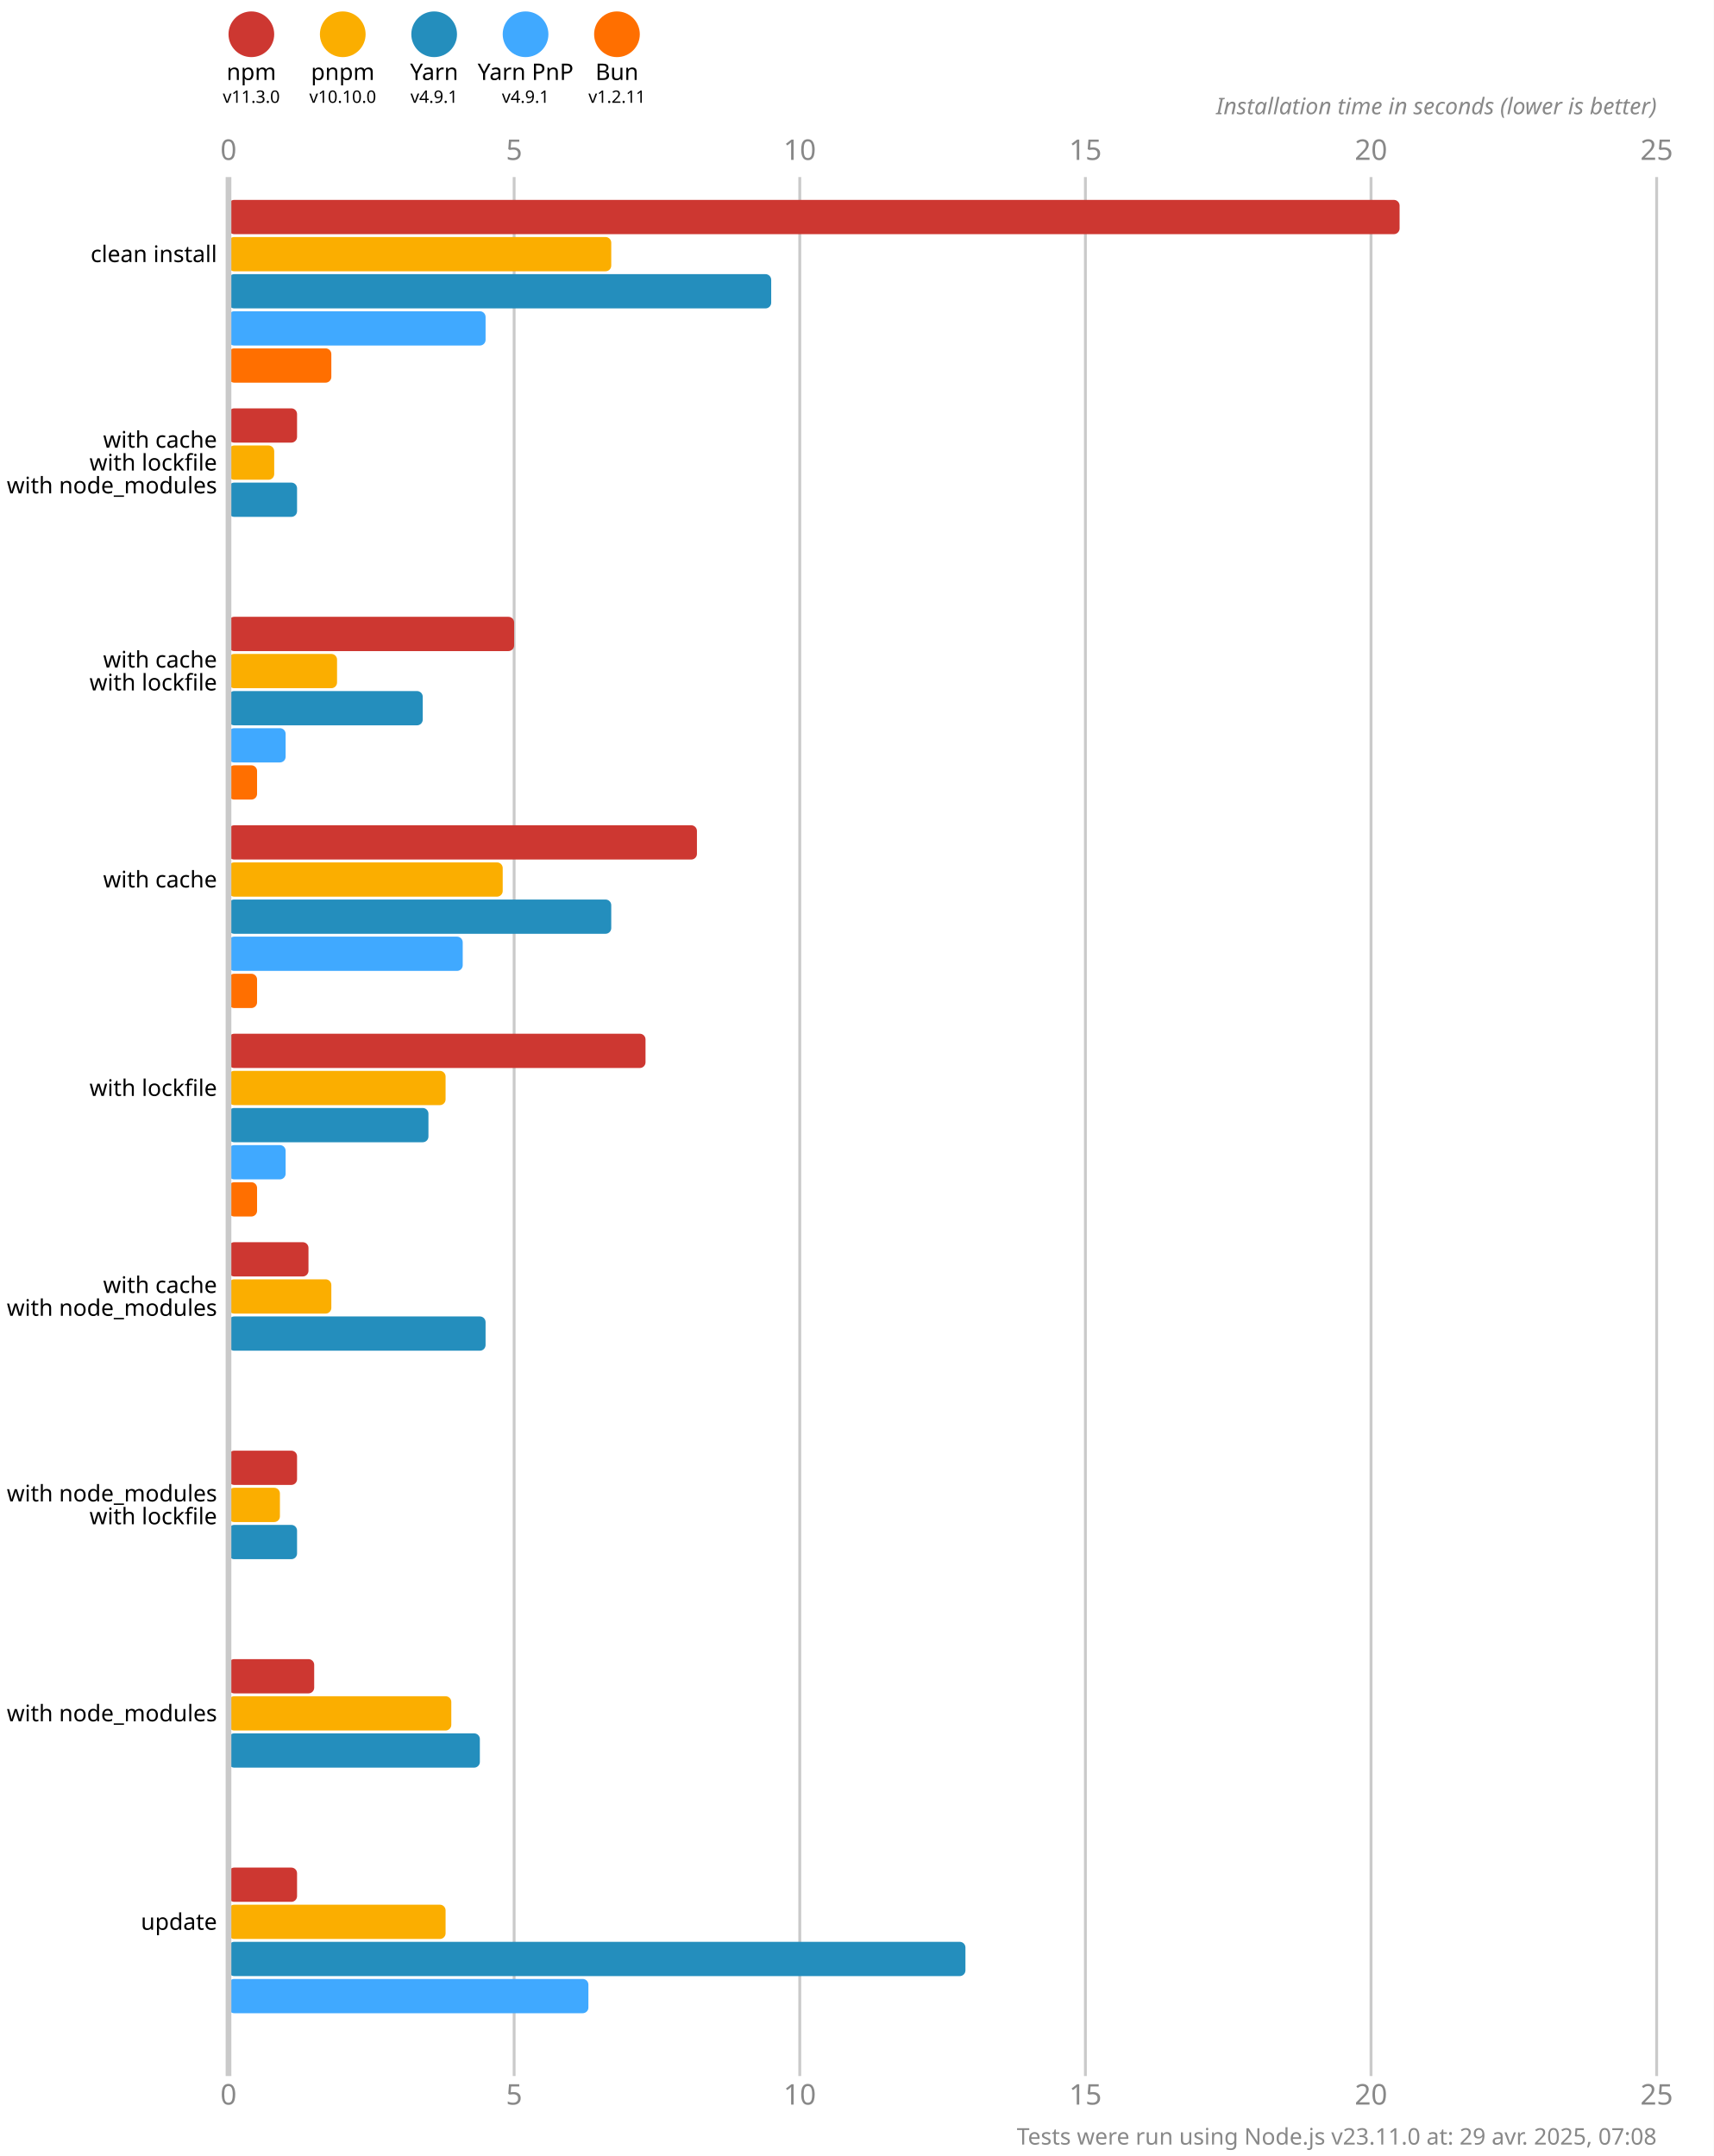
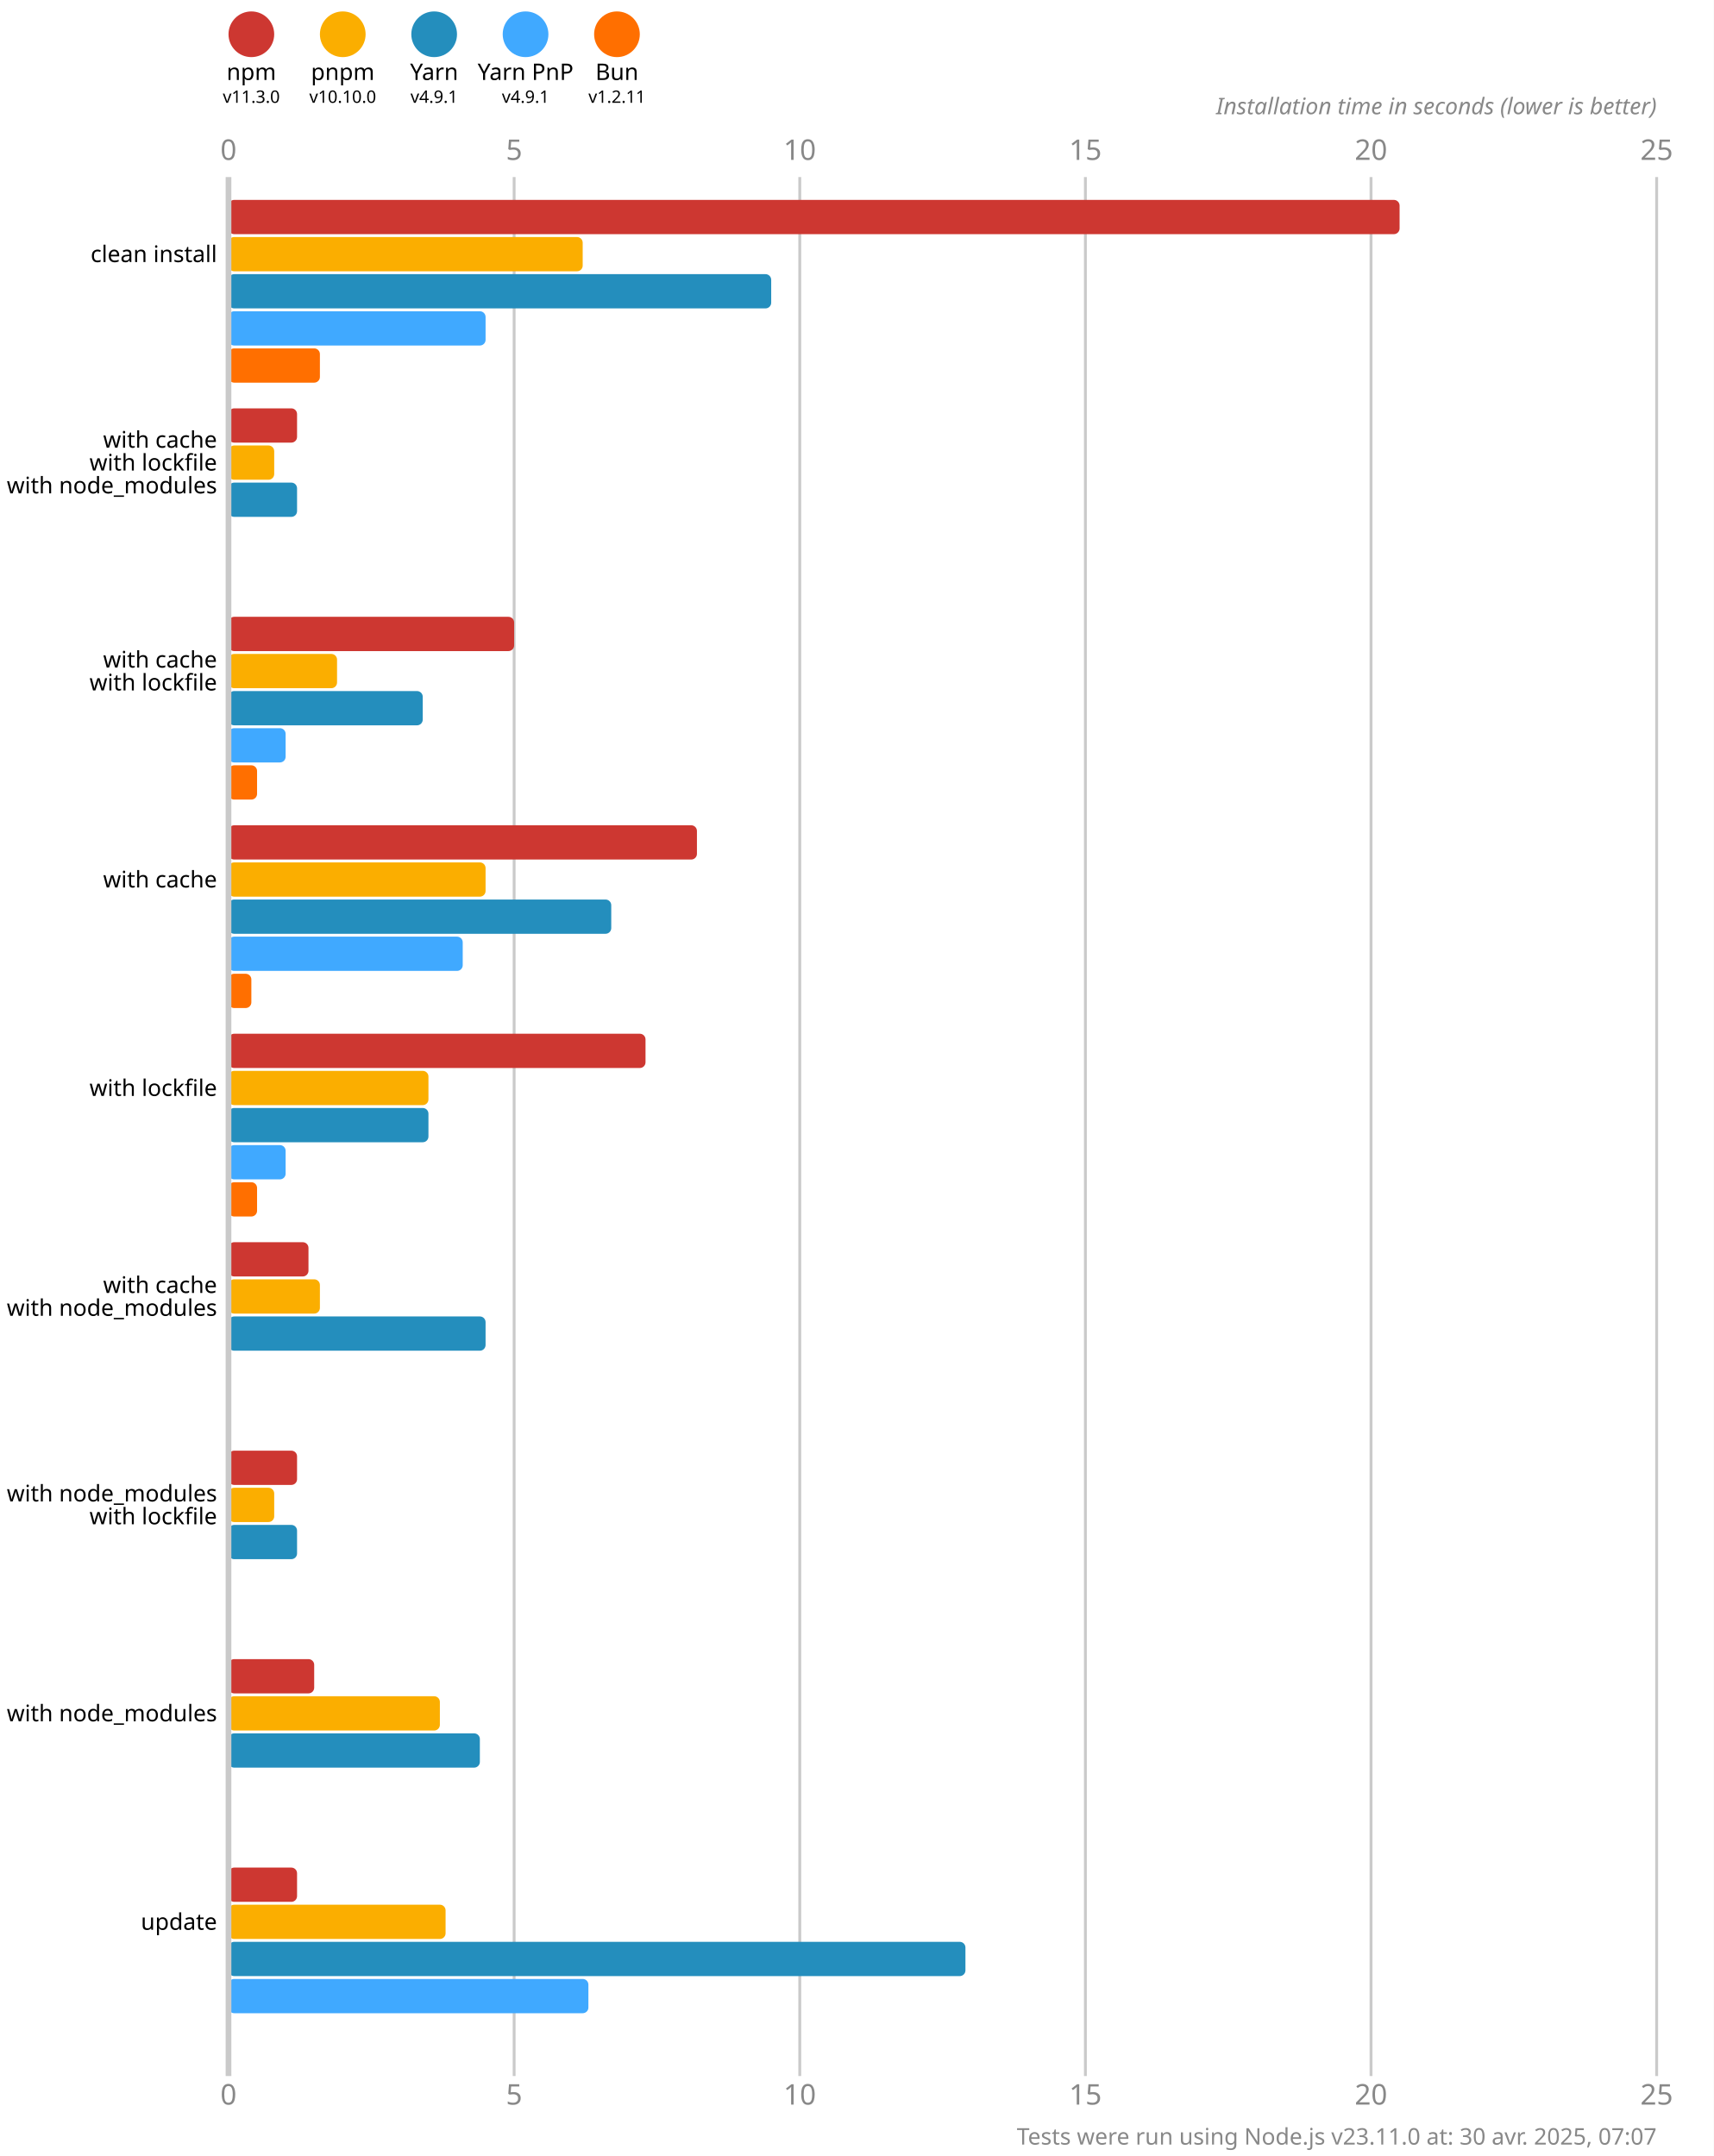
<svg xmlns="http://www.w3.org/2000/svg" version="1.1" viewBox="0 0 300 377.5">
  <style>
    .font { font-family: sans-serif; }
    .s3 { font-size: 3px; }
    .s4 { font-size: 4px; }
    .s5 { font-size: 5px; }
    .line { stroke: #cacaca; }
    .width { stroke-width: 0.5; }
    .text { fill: #888; }
  </style>
  <rect x="0" y="0" width="300" height="377.5" fill="#fff" />
  <circle cx="44" cy="6" r="4" fill="#cd3731" />
  <text x="44" y="14" class="font s4" text-anchor="middle">npm</text>
  <text x="44" y="18" class="font s3" text-anchor="middle">v11.3.0</text>
  <circle cx="60" cy="6" r="4" fill="#fbae00" />
  <text x="60" y="14" class="font s4" text-anchor="middle">pnpm</text>
  <text x="60" y="18" class="font s3" text-anchor="middle">v10.10.0</text>
  <circle cx="76" cy="6" r="4" fill="#248ebd" />
  <text x="76" y="14" class="font s4" text-anchor="middle">Yarn</text>
  <text x="76" y="18" class="font s3" text-anchor="middle">v4.9.1</text>
  <circle cx="92" cy="6" r="4" fill="#40a9ff" />
  <text x="92" y="14" class="font s4" text-anchor="middle">Yarn PnP</text>
  <text x="92" y="18" class="font s3" text-anchor="middle">v4.9.1</text>
  <circle cx="108" cy="6" r="4" fill="#ff6f00" />
  <text x="108" y="14" class="font s4" text-anchor="middle">Bun</text>
  <text x="108" y="18" class="font s3" text-anchor="middle">v1.2.11</text>
  <text x="40" y="28" class="font s5 text" text-anchor="middle">0</text>
  <text x="40" y="368.5" class="font s5 text" text-anchor="middle">0</text>
  <line x1="90" y1="31" x2="90" y2="363.5" class="line width" />
  <text x="90" y="28" class="font s5 text" text-anchor="middle">5</text>
  <text x="90" y="368.5" class="font s5 text" text-anchor="middle">5</text>
  <line x1="140" y1="31" x2="140" y2="363.5" class="line width" />
  <text x="140" y="28" class="font s5 text" text-anchor="middle">10</text>
  <text x="140" y="368.5" class="font s5 text" text-anchor="middle">10</text>
  <line x1="190" y1="31" x2="190" y2="363.5" class="line width" />
  <text x="190" y="28" class="font s5 text" text-anchor="middle">15</text>
  <text x="190" y="368.5" class="font s5 text" text-anchor="middle">15</text>
  <line x1="240" y1="31" x2="240" y2="363.5" class="line width" />
  <text x="240" y="28" class="font s5 text" text-anchor="middle">20</text>
  <text x="240" y="368.5" class="font s5 text" text-anchor="middle">20</text>
  <line x1="290" y1="31" x2="290" y2="363.5" class="line width" />
  <text x="290" y="28" class="font s5 text" text-anchor="middle">25</text>
  <text x="290" y="368.5" class="font s5 text" text-anchor="middle">25</text>
  <text x="290" y="20" class="font s4 text" font-style="italic" text-anchor="end">Installation time in seconds (lower is better)</text>
  <rect x="40" y="35" width="205" height="6" fill="#cd3731" rx="1" ry="1" />
-   <rect x="40" y="41.5" width="67" height="6" fill="#fbae00" rx="1" ry="1" />
+   <rect x="40" y="41.5" width="62" height="6" fill="#fbae00" rx="1" ry="1" />
  <rect x="40" y="48" width="95" height="6" fill="#248ebd" rx="1" ry="1" />
  <rect x="40" y="54.5" width="45" height="6" fill="#40a9ff" rx="1" ry="1" />
-   <rect x="40" y="61" width="18" height="6" fill="#ff6f00" rx="1" ry="1" />
+   <rect x="40" y="61" width="16" height="6" fill="#ff6f00" rx="1" ry="1" />
  <rect x="40" y="71.5" width="12" height="6" fill="#cd3731" rx="1" ry="1" />
  <rect x="40" y="78" width="8" height="6" fill="#fbae00" rx="1" ry="1" />
  <rect x="40" y="84.5" width="12" height="6" fill="#248ebd" rx="1" ry="1" />
  <rect x="40" y="91" width="0" height="6" fill="#40a9ff" rx="1" ry="1" />
  <rect x="40" y="97.5" width="0" height="6" fill="#ff6f00" rx="1" ry="1" />
  <rect x="40" y="108" width="50" height="6" fill="#cd3731" rx="1" ry="1" />
  <rect x="40" y="114.5" width="19" height="6" fill="#fbae00" rx="1" ry="1" />
  <rect x="40" y="121" width="34" height="6" fill="#248ebd" rx="1" ry="1" />
  <rect x="40" y="127.5" width="10" height="6" fill="#40a9ff" rx="1" ry="1" />
  <rect x="40" y="134" width="5" height="6" fill="#ff6f00" rx="1" ry="1" />
  <rect x="40" y="144.5" width="82" height="6" fill="#cd3731" rx="1" ry="1" />
-   <rect x="40" y="151" width="48" height="6" fill="#fbae00" rx="1" ry="1" />
+   <rect x="40" y="151" width="45" height="6" fill="#fbae00" rx="1" ry="1" />
  <rect x="40" y="157.5" width="67" height="6" fill="#248ebd" rx="1" ry="1" />
  <rect x="40" y="164" width="41" height="6" fill="#40a9ff" rx="1" ry="1" />
-   <rect x="40" y="170.5" width="5" height="6" fill="#ff6f00" rx="1" ry="1" />
+   <rect x="40" y="170.5" width="4" height="6" fill="#ff6f00" rx="1" ry="1" />
  <rect x="40" y="181" width="73" height="6" fill="#cd3731" rx="1" ry="1" />
-   <rect x="40" y="187.5" width="38" height="6" fill="#fbae00" rx="1" ry="1" />
+   <rect x="40" y="187.5" width="35" height="6" fill="#fbae00" rx="1" ry="1" />
  <rect x="40" y="194" width="35" height="6" fill="#248ebd" rx="1" ry="1" />
  <rect x="40" y="200.5" width="10" height="6" fill="#40a9ff" rx="1" ry="1" />
  <rect x="40" y="207" width="5" height="6" fill="#ff6f00" rx="1" ry="1" />
  <rect x="40" y="217.5" width="14" height="6" fill="#cd3731" rx="1" ry="1" />
-   <rect x="40" y="224" width="18" height="6" fill="#fbae00" rx="1" ry="1" />
+   <rect x="40" y="224" width="16" height="6" fill="#fbae00" rx="1" ry="1" />
  <rect x="40" y="230.5" width="45" height="6" fill="#248ebd" rx="1" ry="1" />
  <rect x="40" y="237" width="0" height="6" fill="#40a9ff" rx="1" ry="1" />
  <rect x="40" y="243.5" width="0" height="6" fill="#ff6f00" rx="1" ry="1" />
  <rect x="40" y="254" width="12" height="6" fill="#cd3731" rx="1" ry="1" />
-   <rect x="40" y="260.5" width="9" height="6" fill="#fbae00" rx="1" ry="1" />
+   <rect x="40" y="260.5" width="8" height="6" fill="#fbae00" rx="1" ry="1" />
  <rect x="40" y="267" width="12" height="6" fill="#248ebd" rx="1" ry="1" />
  <rect x="40" y="273.5" width="0" height="6" fill="#40a9ff" rx="1" ry="1" />
  <rect x="40" y="280" width="0" height="6" fill="#ff6f00" rx="1" ry="1" />
  <rect x="40" y="290.5" width="15" height="6" fill="#cd3731" rx="1" ry="1" />
-   <rect x="40" y="297" width="39" height="6" fill="#fbae00" rx="1" ry="1" />
+   <rect x="40" y="297" width="37" height="6" fill="#fbae00" rx="1" ry="1" />
  <rect x="40" y="303.5" width="44" height="6" fill="#248ebd" rx="1" ry="1" />
  <rect x="40" y="310" width="0" height="6" fill="#40a9ff" rx="1" ry="1" />
  <rect x="40" y="316.5" width="0" height="6" fill="#ff6f00" rx="1" ry="1" />
  <rect x="40" y="327" width="12" height="6" fill="#cd3731" rx="1" ry="1" />
  <rect x="40" y="333.5" width="38" height="6" fill="#fbae00" rx="1" ry="1" />
  <rect x="40" y="340" width="129" height="6" fill="#248ebd" rx="1" ry="1" />
  <rect x="40" y="346.5" width="63" height="6" fill="#40a9ff" rx="1" ry="1" />
  <rect x="40" y="353" width="0" height="6" fill="#ff6f00" rx="1" ry="1" />
  <line x1="40" y1="31" x2="40" y2="363.5" class="line" />
  <text x="38" y="44.5" class="font s4" dominant-baseline="middle" text-anchor="end">clean install</text>
  <text x="38" y="77" class="font s4" dominant-baseline="middle" text-anchor="end">with cache</text>
  <text x="38" y="81" class="font s4" dominant-baseline="middle" text-anchor="end">with lockfile</text>
  <text x="38" y="85" class="font s4" dominant-baseline="middle" text-anchor="end">with node_modules</text>
  <text x="38" y="115.5" class="font s4" dominant-baseline="middle" text-anchor="end">with cache</text>
  <text x="38" y="119.5" class="font s4" dominant-baseline="middle" text-anchor="end">with lockfile</text>
  <text x="38" y="154" class="font s4" dominant-baseline="middle" text-anchor="end">with cache</text>
  <text x="38" y="190.5" class="font s4" dominant-baseline="middle" text-anchor="end">with lockfile</text>
  <text x="38" y="225" class="font s4" dominant-baseline="middle" text-anchor="end">with cache</text>
  <text x="38" y="229" class="font s4" dominant-baseline="middle" text-anchor="end">with node_modules</text>
  <text x="38" y="261.5" class="font s4" dominant-baseline="middle" text-anchor="end">with node_modules</text>
  <text x="38" y="265.5" class="font s4" dominant-baseline="middle" text-anchor="end">with lockfile</text>
  <text x="38" y="300" class="font s4" dominant-baseline="middle" text-anchor="end">with node_modules</text>
  <text x="38" y="336.5" class="font s4" dominant-baseline="middle" text-anchor="end">update</text>
-   <text x="290" y="375.5" class="font s4 text" text-anchor="end">Tests were run using Node.js v23.11.0 at: 29 avr. 2025, 07:08</text>
+   <text x="290" y="375.5" class="font s4 text" text-anchor="end">Tests were run using Node.js v23.11.0 at: 30 avr. 2025, 07:07</text>
</svg>
